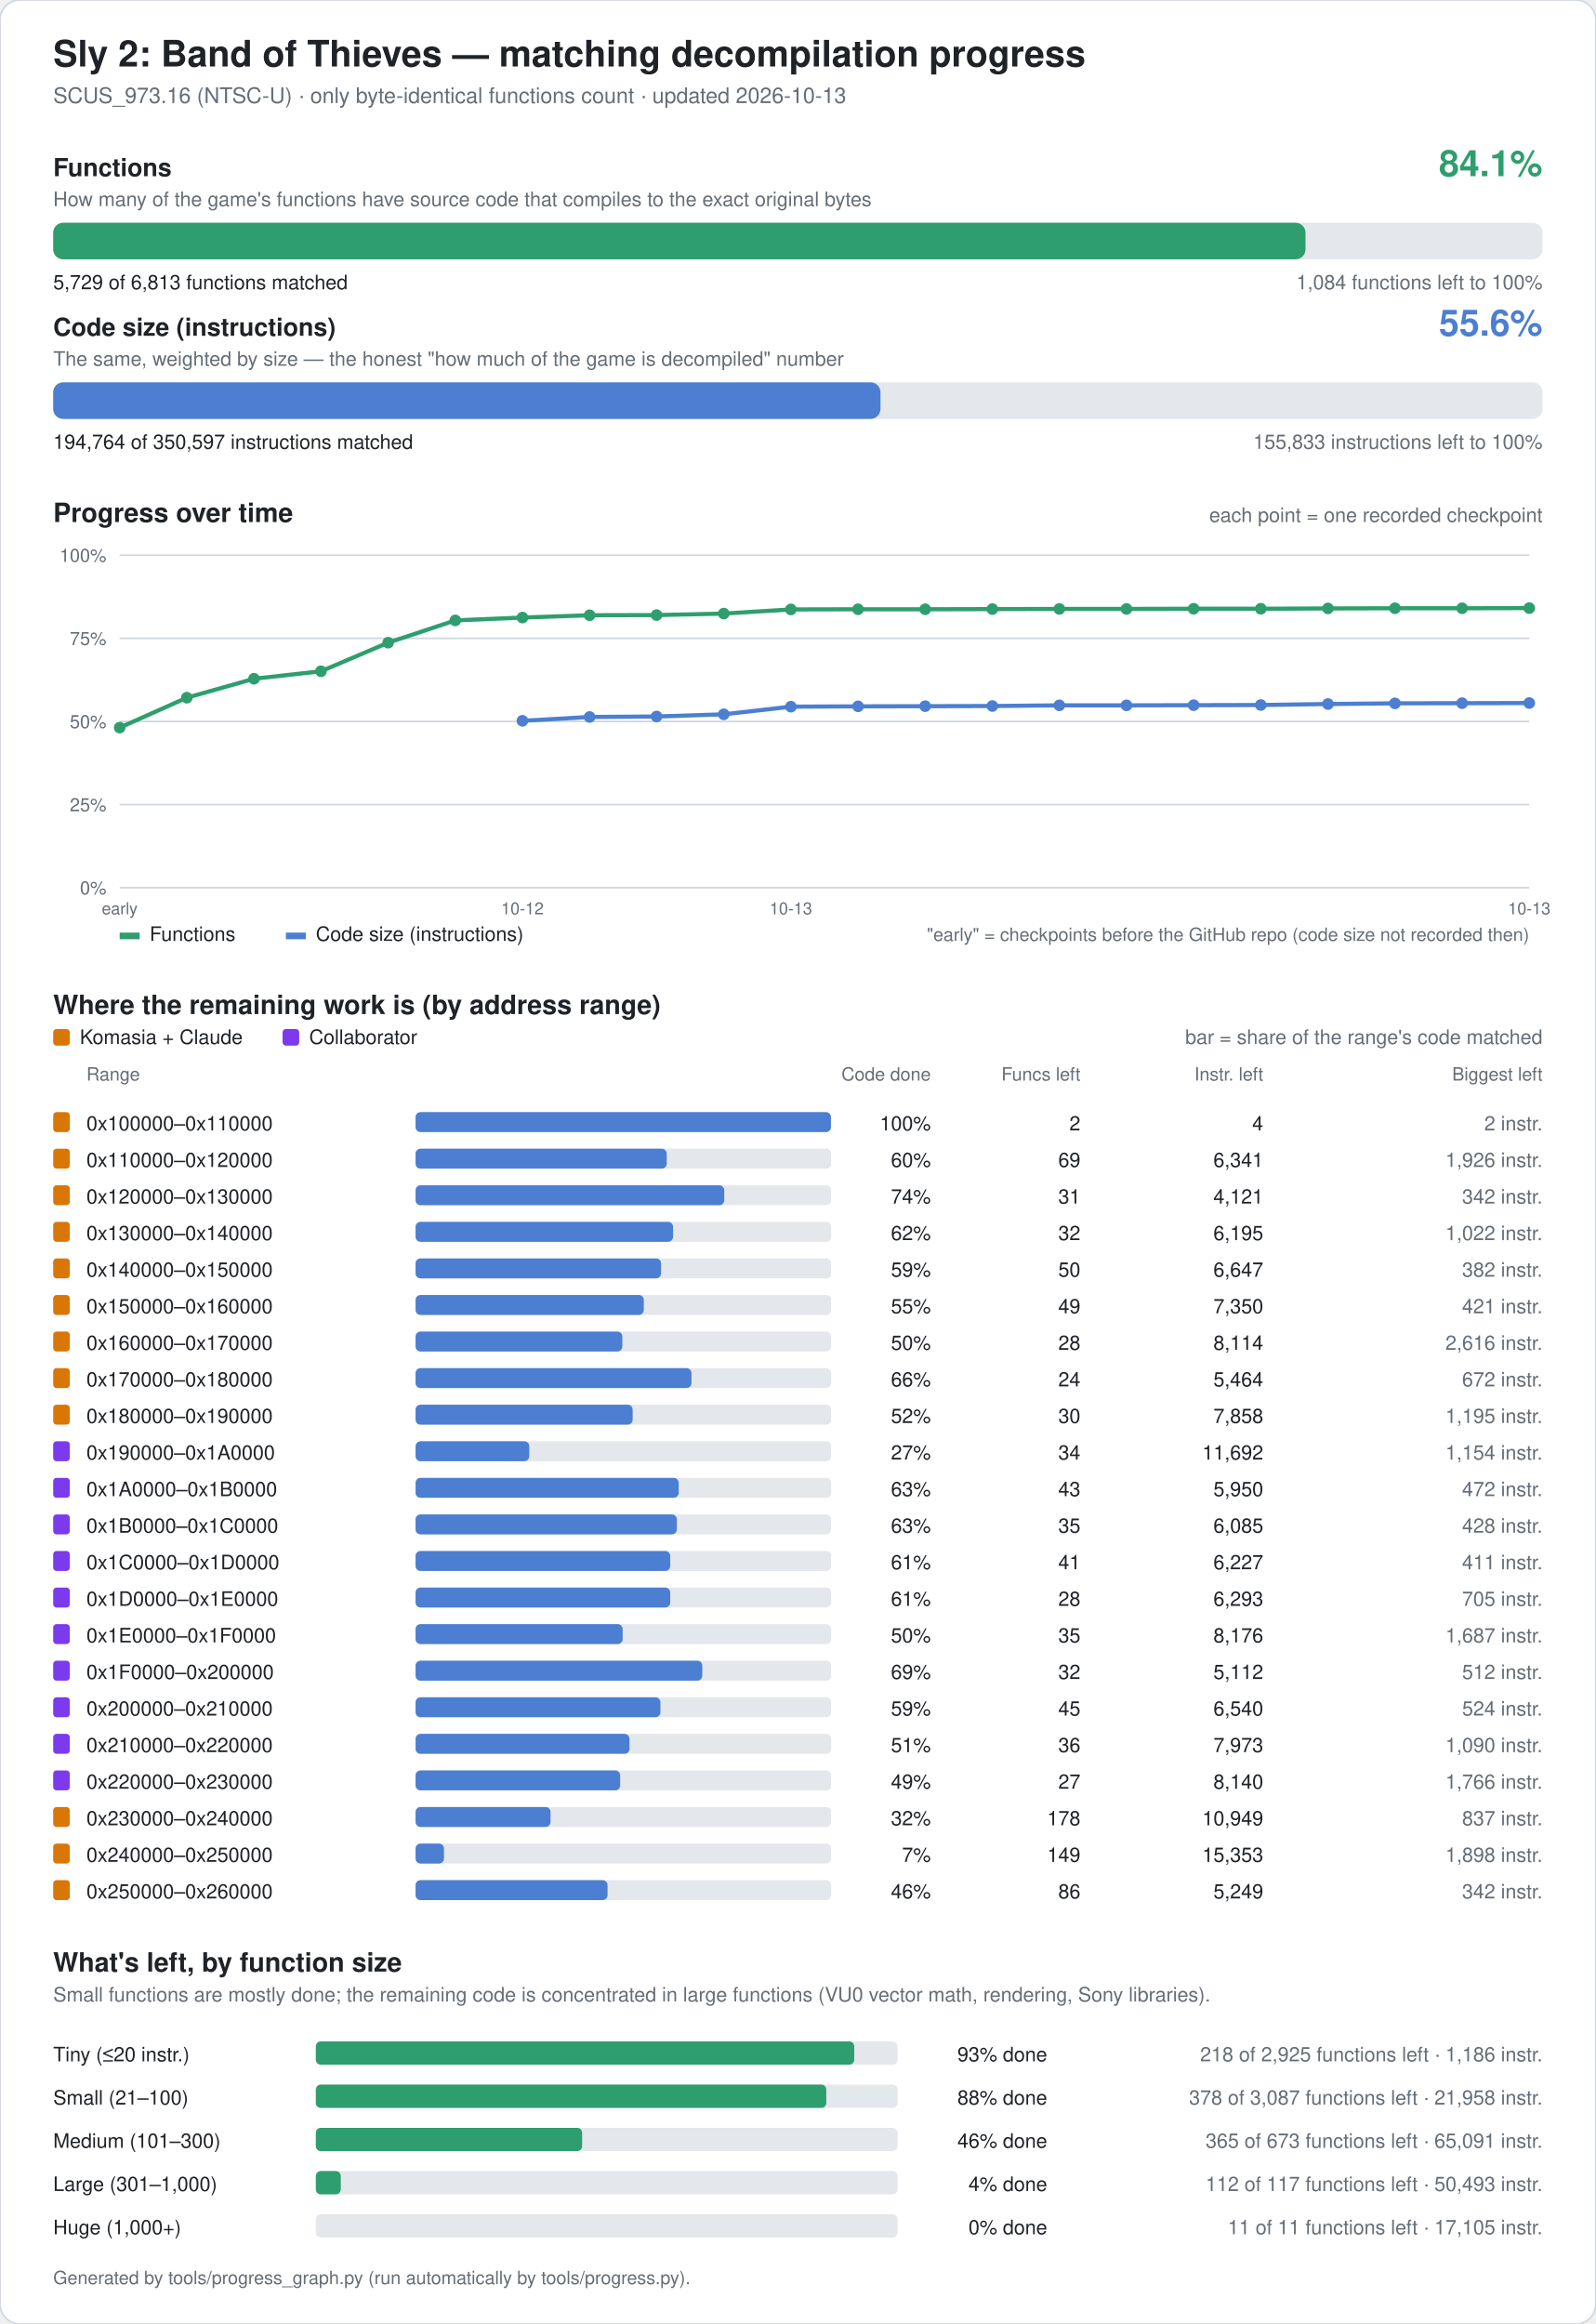
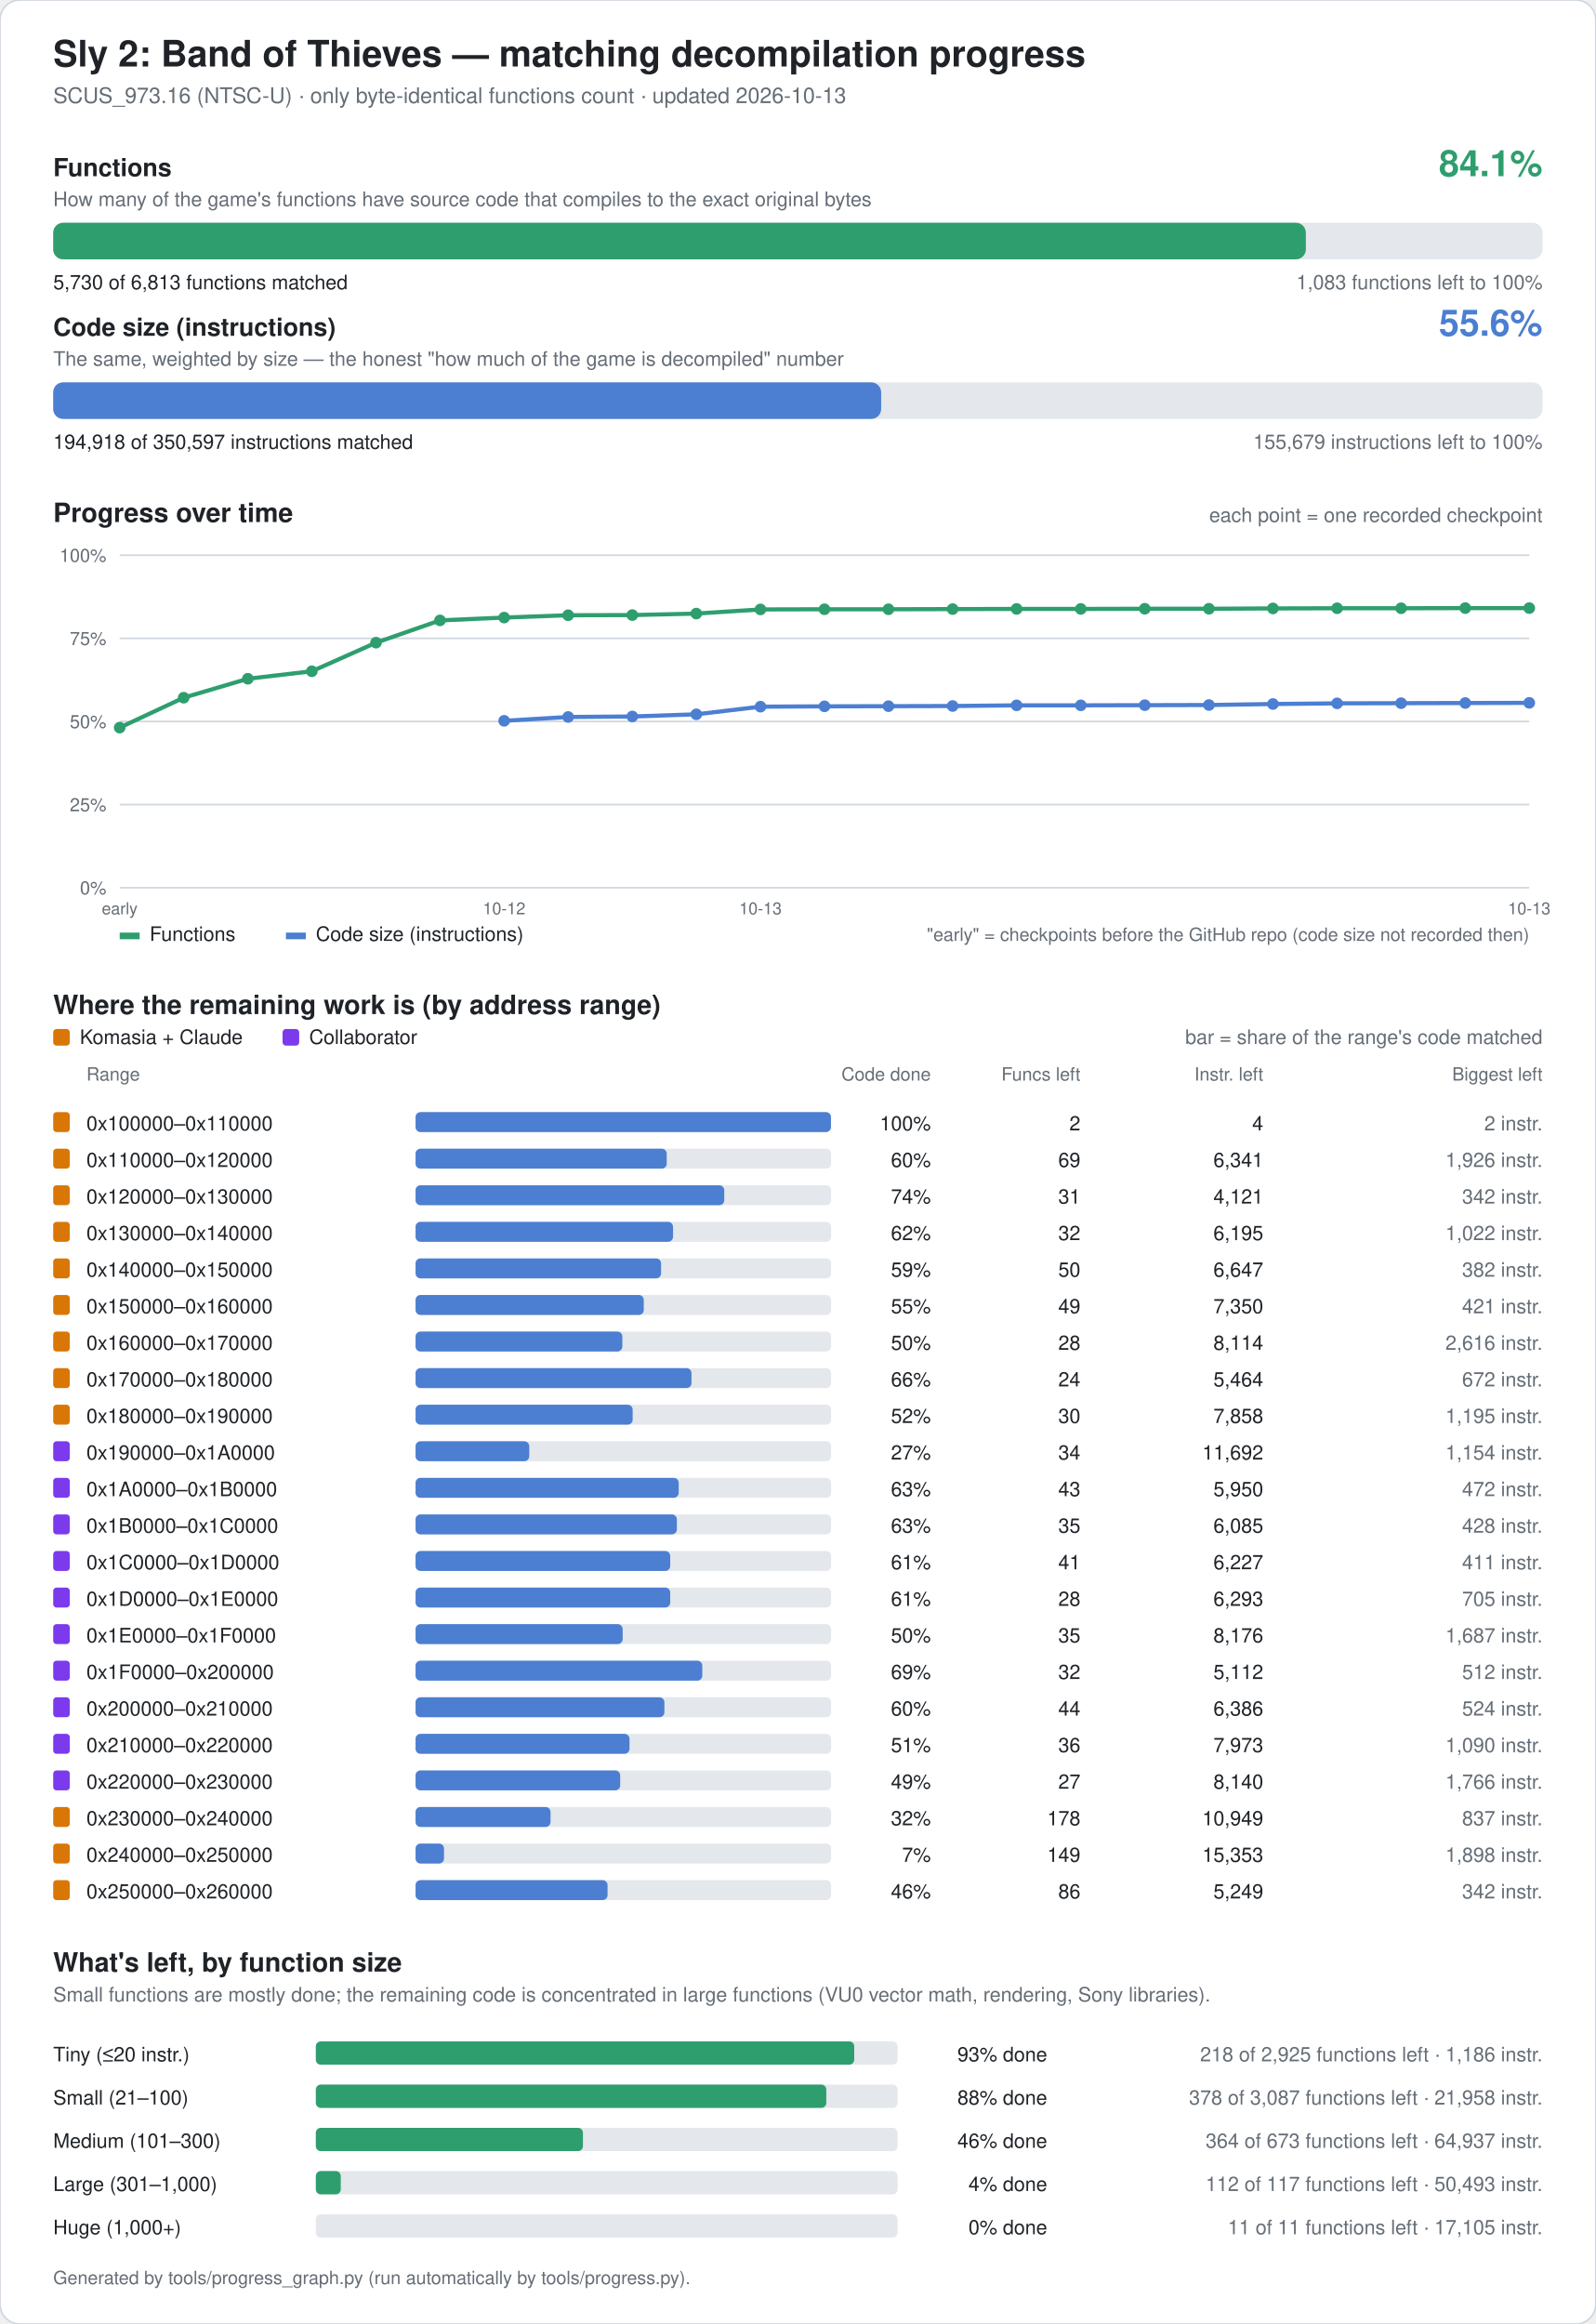
<svg xmlns="http://www.w3.org/2000/svg" width="960" height="1398" viewBox="0 0 960 1398" font-family="-apple-system,BlinkMacSystemFont,Segoe UI,Helvetica,Arial,sans-serif">
  <rect width="960" height="1398" rx="12" fill="#ffffff" stroke="#d0d7de" />
  <text x="32.0" y="40.0" font-size="22" fill="#1f2328" text-anchor="start" font-weight="bold">Sly 2: Band of Thieves — matching decompilation progress</text>
  <text x="32.0" y="62.0" font-size="13" fill="#656d76" text-anchor="start" font-weight="normal">SCUS_973.16 (NTSC-U) · only byte-identical functions count · updated 2026-10-13</text>
  <text x="32.0" y="106.0" font-size="15" fill="#1f2328" text-anchor="start" font-weight="bold">Functions</text>
  <text x="928.0" y="106.0" font-size="22" fill="#2f9e6e" text-anchor="end" font-weight="bold">84.1%</text>
  <text x="32.0" y="124.0" font-size="12" fill="#656d76" text-anchor="start" font-weight="normal">How many of the game's functions have source code that compiles to the exact original bytes</text>
  <rect x="32" y="134" width="896" height="22" rx="6" fill="#e4e7ec" />
-   <rect x="32" y="134" width="753.4" height="22" rx="6" fill="#2f9e6e" />
-   <text x="32.0" y="174.0" font-size="12" fill="#1f2328" text-anchor="start" font-weight="normal">5,729 of 6,813 functions matched</text>
-   <text x="928.0" y="174.0" font-size="12" fill="#656d76" text-anchor="end" font-weight="normal">1,084 functions left to 100%</text>
+   <rect x="32" y="134" width="753.6" height="22" rx="6" fill="#2f9e6e" />
+   <text x="32.0" y="174.0" font-size="12" fill="#1f2328" text-anchor="start" font-weight="normal">5,730 of 6,813 functions matched</text>
+   <text x="928.0" y="174.0" font-size="12" fill="#656d76" text-anchor="end" font-weight="normal">1,083 functions left to 100%</text>
  <text x="32.0" y="202.0" font-size="15" fill="#1f2328" text-anchor="start" font-weight="bold">Code size (instructions)</text>
  <text x="928.0" y="202.0" font-size="22" fill="#4c7fd1" text-anchor="end" font-weight="bold">55.6%</text>
  <text x="32.0" y="220.0" font-size="12" fill="#656d76" text-anchor="start" font-weight="normal">The same, weighted by size — the honest "how much of the game is decompiled" number</text>
  <rect x="32" y="230" width="896" height="22" rx="6" fill="#e4e7ec" />
-   <rect x="32" y="230" width="497.7" height="22" rx="6" fill="#4c7fd1" />
-   <text x="32.0" y="270.0" font-size="12" fill="#1f2328" text-anchor="start" font-weight="normal">194,764 of 350,597 instructions matched</text>
-   <text x="928.0" y="270.0" font-size="12" fill="#656d76" text-anchor="end" font-weight="normal">155,833 instructions left to 100%</text>
+   <rect x="32" y="230" width="498.1" height="22" rx="6" fill="#4c7fd1" />
+   <text x="32.0" y="270.0" font-size="12" fill="#1f2328" text-anchor="start" font-weight="normal">194,918 of 350,597 instructions matched</text>
+   <text x="928.0" y="270.0" font-size="12" fill="#656d76" text-anchor="end" font-weight="normal">155,679 instructions left to 100%</text>
  <text x="32.0" y="314.0" font-size="16" fill="#1f2328" text-anchor="start" font-weight="bold">Progress over time</text>
  <text x="928.0" y="314.0" font-size="12" fill="#656d76" text-anchor="end" font-weight="normal">each point = one recorded checkpoint</text>
  <line x1="72" y1="534.0" x2="920" y2="534.0" stroke="#d0d7de" stroke-width="1" />
  <text x="64.0" y="538.0" font-size="11" fill="#656d76" text-anchor="end" font-weight="normal">0%</text>
  <line x1="72" y1="484.0" x2="920" y2="484.0" stroke="#d0d7de" stroke-width="1" />
  <text x="64.0" y="488.0" font-size="11" fill="#656d76" text-anchor="end" font-weight="normal">25%</text>
  <line x1="72" y1="434.0" x2="920" y2="434.0" stroke="#d0d7de" stroke-width="1" />
  <text x="64.0" y="438.0" font-size="11" fill="#656d76" text-anchor="end" font-weight="normal">50%</text>
  <line x1="72" y1="384.0" x2="920" y2="384.0" stroke="#d0d7de" stroke-width="1" />
  <text x="64.0" y="388.0" font-size="11" fill="#656d76" text-anchor="end" font-weight="normal">75%</text>
  <line x1="72" y1="334.0" x2="920" y2="334.0" stroke="#d0d7de" stroke-width="1" />
  <text x="64.0" y="338.0" font-size="11" fill="#656d76" text-anchor="end" font-weight="normal">100%</text>
-   <polyline fill="none" stroke="#2f9e6e" stroke-width="2.5" stroke-linejoin="round" points="72.0,437.7 112.4,419.7 152.8,408.3 193.1,403.8 233.5,386.6 273.9,373.2 314.3,371.5 354.7,370.1 395.0,370.0 435.4,369.1 475.8,366.6 516.2,366.5 556.6,366.5 597.0,366.4 637.3,366.3 677.7,366.3 718.1,366.2 758.5,366.2 798.9,366.0 839.2,365.9 879.6,365.9 920.0,365.8" />
+   <polyline fill="none" stroke="#2f9e6e" stroke-width="2.5" stroke-linejoin="round" points="72.0,437.7 110.5,419.7 149.1,408.3 187.6,403.8 226.2,386.6 264.7,373.2 303.3,371.5 341.8,370.1 380.4,370.0 418.9,369.1 457.5,366.6 496.0,366.5 534.5,366.5 573.1,366.4 611.6,366.3 650.2,366.3 688.7,366.2 727.3,366.2 765.8,366.0 804.4,365.9 842.9,365.9 881.5,365.8 920.0,365.8" />
  <circle cx="72.0" cy="437.7" r="3.5" fill="#2f9e6e" />
-   <circle cx="112.4" cy="419.7" r="3.5" fill="#2f9e6e" />
-   <circle cx="152.8" cy="408.3" r="3.5" fill="#2f9e6e" />
-   <circle cx="193.1" cy="403.8" r="3.5" fill="#2f9e6e" />
-   <circle cx="233.5" cy="386.6" r="3.5" fill="#2f9e6e" />
-   <circle cx="273.9" cy="373.2" r="3.5" fill="#2f9e6e" />
-   <circle cx="314.3" cy="371.5" r="3.5" fill="#2f9e6e" />
-   <circle cx="354.7" cy="370.1" r="3.5" fill="#2f9e6e" />
-   <circle cx="395.0" cy="370.0" r="3.5" fill="#2f9e6e" />
-   <circle cx="435.4" cy="369.1" r="3.5" fill="#2f9e6e" />
-   <circle cx="475.8" cy="366.6" r="3.5" fill="#2f9e6e" />
-   <circle cx="516.2" cy="366.5" r="3.5" fill="#2f9e6e" />
-   <circle cx="556.6" cy="366.5" r="3.5" fill="#2f9e6e" />
-   <circle cx="597.0" cy="366.4" r="3.5" fill="#2f9e6e" />
-   <circle cx="637.3" cy="366.3" r="3.5" fill="#2f9e6e" />
-   <circle cx="677.7" cy="366.3" r="3.5" fill="#2f9e6e" />
-   <circle cx="718.1" cy="366.2" r="3.5" fill="#2f9e6e" />
-   <circle cx="758.5" cy="366.2" r="3.5" fill="#2f9e6e" />
-   <circle cx="798.9" cy="366.0" r="3.5" fill="#2f9e6e" />
-   <circle cx="839.2" cy="365.9" r="3.5" fill="#2f9e6e" />
-   <circle cx="879.6" cy="365.9" r="3.5" fill="#2f9e6e" />
+   <circle cx="110.5" cy="419.7" r="3.5" fill="#2f9e6e" />
+   <circle cx="149.1" cy="408.3" r="3.5" fill="#2f9e6e" />
+   <circle cx="187.6" cy="403.8" r="3.5" fill="#2f9e6e" />
+   <circle cx="226.2" cy="386.6" r="3.5" fill="#2f9e6e" />
+   <circle cx="264.7" cy="373.2" r="3.5" fill="#2f9e6e" />
+   <circle cx="303.3" cy="371.5" r="3.5" fill="#2f9e6e" />
+   <circle cx="341.8" cy="370.1" r="3.5" fill="#2f9e6e" />
+   <circle cx="380.4" cy="370.0" r="3.5" fill="#2f9e6e" />
+   <circle cx="418.9" cy="369.1" r="3.5" fill="#2f9e6e" />
+   <circle cx="457.5" cy="366.6" r="3.5" fill="#2f9e6e" />
+   <circle cx="496.0" cy="366.5" r="3.5" fill="#2f9e6e" />
+   <circle cx="534.5" cy="366.5" r="3.5" fill="#2f9e6e" />
+   <circle cx="573.1" cy="366.4" r="3.5" fill="#2f9e6e" />
+   <circle cx="611.6" cy="366.3" r="3.5" fill="#2f9e6e" />
+   <circle cx="650.2" cy="366.3" r="3.5" fill="#2f9e6e" />
+   <circle cx="688.7" cy="366.2" r="3.5" fill="#2f9e6e" />
+   <circle cx="727.3" cy="366.2" r="3.5" fill="#2f9e6e" />
+   <circle cx="765.8" cy="366.0" r="3.5" fill="#2f9e6e" />
+   <circle cx="804.4" cy="365.9" r="3.5" fill="#2f9e6e" />
+   <circle cx="842.9" cy="365.9" r="3.5" fill="#2f9e6e" />
+   <circle cx="881.5" cy="365.8" r="3.5" fill="#2f9e6e" />
  <circle cx="920.0" cy="365.8" r="3.5" fill="#2f9e6e" />
-   <polyline fill="none" stroke="#4c7fd1" stroke-width="2.5" stroke-linejoin="round" points="314.3,433.6 354.7,431.3 395.0,431.0 435.4,429.7 475.8,425.1 516.2,424.9 556.6,424.8 597.0,424.7 637.3,424.3 677.7,424.3 718.1,424.2 758.5,424.1 798.9,423.5 839.2,423.1 879.6,423.0 920.0,422.9" />
-   <circle cx="314.3" cy="433.6" r="3.5" fill="#4c7fd1" />
-   <circle cx="354.7" cy="431.3" r="3.5" fill="#4c7fd1" />
-   <circle cx="395.0" cy="431.0" r="3.5" fill="#4c7fd1" />
-   <circle cx="435.4" cy="429.7" r="3.5" fill="#4c7fd1" />
-   <circle cx="475.8" cy="425.1" r="3.5" fill="#4c7fd1" />
-   <circle cx="516.2" cy="424.9" r="3.5" fill="#4c7fd1" />
-   <circle cx="556.6" cy="424.8" r="3.5" fill="#4c7fd1" />
-   <circle cx="597.0" cy="424.7" r="3.5" fill="#4c7fd1" />
-   <circle cx="637.3" cy="424.3" r="3.5" fill="#4c7fd1" />
-   <circle cx="677.7" cy="424.3" r="3.5" fill="#4c7fd1" />
-   <circle cx="718.1" cy="424.2" r="3.5" fill="#4c7fd1" />
-   <circle cx="758.5" cy="424.1" r="3.5" fill="#4c7fd1" />
-   <circle cx="798.9" cy="423.5" r="3.5" fill="#4c7fd1" />
-   <circle cx="839.2" cy="423.1" r="3.5" fill="#4c7fd1" />
-   <circle cx="879.6" cy="423.0" r="3.5" fill="#4c7fd1" />
-   <circle cx="920.0" cy="422.9" r="3.5" fill="#4c7fd1" />
+   <polyline fill="none" stroke="#4c7fd1" stroke-width="2.5" stroke-linejoin="round" points="303.3,433.6 341.8,431.3 380.4,431.0 418.9,429.7 457.5,425.1 496.0,424.9 534.5,424.8 573.1,424.7 611.6,424.3 650.2,424.3 688.7,424.2 727.3,424.1 765.8,423.5 804.4,423.1 842.9,423.0 881.5,422.9 920.0,422.8" />
+   <circle cx="303.3" cy="433.6" r="3.5" fill="#4c7fd1" />
+   <circle cx="341.8" cy="431.3" r="3.5" fill="#4c7fd1" />
+   <circle cx="380.4" cy="431.0" r="3.5" fill="#4c7fd1" />
+   <circle cx="418.9" cy="429.7" r="3.5" fill="#4c7fd1" />
+   <circle cx="457.5" cy="425.1" r="3.5" fill="#4c7fd1" />
+   <circle cx="496.0" cy="424.9" r="3.5" fill="#4c7fd1" />
+   <circle cx="534.5" cy="424.8" r="3.5" fill="#4c7fd1" />
+   <circle cx="573.1" cy="424.7" r="3.5" fill="#4c7fd1" />
+   <circle cx="611.6" cy="424.3" r="3.5" fill="#4c7fd1" />
+   <circle cx="650.2" cy="424.3" r="3.5" fill="#4c7fd1" />
+   <circle cx="688.7" cy="424.2" r="3.5" fill="#4c7fd1" />
+   <circle cx="727.3" cy="424.1" r="3.5" fill="#4c7fd1" />
+   <circle cx="765.8" cy="423.5" r="3.5" fill="#4c7fd1" />
+   <circle cx="804.4" cy="423.1" r="3.5" fill="#4c7fd1" />
+   <circle cx="842.9" cy="423.0" r="3.5" fill="#4c7fd1" />
+   <circle cx="881.5" cy="422.9" r="3.5" fill="#4c7fd1" />
+   <circle cx="920.0" cy="422.8" r="3.5" fill="#4c7fd1" />
  <text x="72.0" y="550.0" font-size="10" fill="#656d76" text-anchor="middle" font-weight="normal">early</text>
-   <text x="314.3" y="550.0" font-size="10" fill="#656d76" text-anchor="middle" font-weight="normal">10-12</text>
-   <text x="475.8" y="550.0" font-size="10" fill="#656d76" text-anchor="middle" font-weight="normal">10-13</text>
+   <text x="303.3" y="550.0" font-size="10" fill="#656d76" text-anchor="middle" font-weight="normal">10-12</text>
+   <text x="457.5" y="550.0" font-size="10" fill="#656d76" text-anchor="middle" font-weight="normal">10-13</text>
  <text x="920.0" y="550.0" font-size="10" fill="#656d76" text-anchor="middle" font-weight="normal">10-13</text>
  <rect x="72" y="561" width="12" height="4" fill="#2f9e6e" />
  <text x="90.0" y="566.0" font-size="12" fill="#1f2328" text-anchor="start" font-weight="normal">Functions</text>
  <rect x="172" y="561" width="12" height="4" fill="#4c7fd1" />
  <text x="190.0" y="566.0" font-size="12" fill="#1f2328" text-anchor="start" font-weight="normal">Code size (instructions)</text>
  <text x="920.0" y="566.0" font-size="11" fill="#656d76" text-anchor="end" font-weight="normal">"early" = checkpoints before the GitHub repo (code size not recorded then)</text>
  <text x="32.0" y="610.0" font-size="16" fill="#1f2328" text-anchor="start" font-weight="bold">Where the remaining work is (by address range)</text>
  <rect x="32" y="619" width="10" height="10" rx="2" fill="#d97706" />
  <text x="48.0" y="628.0" font-size="12" fill="#1f2328" text-anchor="start" font-weight="normal">Komasia + Claude</text>
  <rect x="170" y="619" width="10" height="10" rx="2" fill="#7c3aed" />
  <text x="186.0" y="628.0" font-size="12" fill="#1f2328" text-anchor="start" font-weight="normal">Collaborator</text>
  <text x="928.0" y="628.0" font-size="12" fill="#656d76" text-anchor="end" font-weight="normal">bar = share of the range's code matched</text>
  <text x="52.0" y="650.0" font-size="11" fill="#656d76" text-anchor="start" font-weight="normal">Range</text>
  <text x="560.0" y="650.0" font-size="11" fill="#656d76" text-anchor="end" font-weight="normal">Code done</text>
  <text x="650.0" y="650.0" font-size="11" fill="#656d76" text-anchor="end" font-weight="normal">Funcs left</text>
  <text x="760.0" y="650.0" font-size="11" fill="#656d76" text-anchor="end" font-weight="normal">Instr. left</text>
  <text x="928.0" y="650.0" font-size="11" fill="#656d76" text-anchor="end" font-weight="normal">Biggest left</text>
  <rect x="32" y="669" width="10" height="12" rx="2" fill="#d97706" />
  <text x="52.0" y="680.0" font-size="12" fill="#1f2328" text-anchor="start" font-weight="normal">0x100000–0x110000</text>
  <rect x="250" y="669" width="250" height="12" rx="3" fill="#e4e7ec" />
  <rect x="250" y="669" width="249.9" height="12" rx="3" fill="#4c7fd1" />
  <text x="560.0" y="680.0" font-size="12" fill="#1f2328" text-anchor="end" font-weight="normal">100%</text>
  <text x="650.0" y="680.0" font-size="12" fill="#1f2328" text-anchor="end" font-weight="normal">2</text>
  <text x="760.0" y="680.0" font-size="12" fill="#1f2328" text-anchor="end" font-weight="normal">4</text>
  <text x="928.0" y="680.0" font-size="12" fill="#656d76" text-anchor="end" font-weight="normal">2 instr.</text>
  <rect x="32" y="691" width="10" height="12" rx="2" fill="#d97706" />
  <text x="52.0" y="702.0" font-size="12" fill="#1f2328" text-anchor="start" font-weight="normal">0x110000–0x120000</text>
  <rect x="250" y="691" width="250" height="12" rx="3" fill="#e4e7ec" />
  <rect x="250" y="691" width="151.1" height="12" rx="3" fill="#4c7fd1" />
  <text x="560.0" y="702.0" font-size="12" fill="#1f2328" text-anchor="end" font-weight="normal">60%</text>
  <text x="650.0" y="702.0" font-size="12" fill="#1f2328" text-anchor="end" font-weight="normal">69</text>
  <text x="760.0" y="702.0" font-size="12" fill="#1f2328" text-anchor="end" font-weight="normal">6,341</text>
  <text x="928.0" y="702.0" font-size="12" fill="#656d76" text-anchor="end" font-weight="normal">1,926 instr.</text>
  <rect x="32" y="713" width="10" height="12" rx="2" fill="#d97706" />
  <text x="52.0" y="724.0" font-size="12" fill="#1f2328" text-anchor="start" font-weight="normal">0x120000–0x130000</text>
  <rect x="250" y="713" width="250" height="12" rx="3" fill="#e4e7ec" />
  <rect x="250" y="713" width="185.7" height="12" rx="3" fill="#4c7fd1" />
  <text x="560.0" y="724.0" font-size="12" fill="#1f2328" text-anchor="end" font-weight="normal">74%</text>
  <text x="650.0" y="724.0" font-size="12" fill="#1f2328" text-anchor="end" font-weight="normal">31</text>
  <text x="760.0" y="724.0" font-size="12" fill="#1f2328" text-anchor="end" font-weight="normal">4,121</text>
  <text x="928.0" y="724.0" font-size="12" fill="#656d76" text-anchor="end" font-weight="normal">342 instr.</text>
  <rect x="32" y="735" width="10" height="12" rx="2" fill="#d97706" />
  <text x="52.0" y="746.0" font-size="12" fill="#1f2328" text-anchor="start" font-weight="normal">0x130000–0x140000</text>
  <rect x="250" y="735" width="250" height="12" rx="3" fill="#e4e7ec" />
  <rect x="250" y="735" width="154.9" height="12" rx="3" fill="#4c7fd1" />
  <text x="560.0" y="746.0" font-size="12" fill="#1f2328" text-anchor="end" font-weight="normal">62%</text>
  <text x="650.0" y="746.0" font-size="12" fill="#1f2328" text-anchor="end" font-weight="normal">32</text>
  <text x="760.0" y="746.0" font-size="12" fill="#1f2328" text-anchor="end" font-weight="normal">6,195</text>
  <text x="928.0" y="746.0" font-size="12" fill="#656d76" text-anchor="end" font-weight="normal">1,022 instr.</text>
  <rect x="32" y="757" width="10" height="12" rx="2" fill="#d97706" />
  <text x="52.0" y="768.0" font-size="12" fill="#1f2328" text-anchor="start" font-weight="normal">0x140000–0x150000</text>
  <rect x="250" y="757" width="250" height="12" rx="3" fill="#e4e7ec" />
  <rect x="250" y="757" width="147.7" height="12" rx="3" fill="#4c7fd1" />
  <text x="560.0" y="768.0" font-size="12" fill="#1f2328" text-anchor="end" font-weight="normal">59%</text>
  <text x="650.0" y="768.0" font-size="12" fill="#1f2328" text-anchor="end" font-weight="normal">50</text>
  <text x="760.0" y="768.0" font-size="12" fill="#1f2328" text-anchor="end" font-weight="normal">6,647</text>
  <text x="928.0" y="768.0" font-size="12" fill="#656d76" text-anchor="end" font-weight="normal">382 instr.</text>
  <rect x="32" y="779" width="10" height="12" rx="2" fill="#d97706" />
  <text x="52.0" y="790.0" font-size="12" fill="#1f2328" text-anchor="start" font-weight="normal">0x150000–0x160000</text>
  <rect x="250" y="779" width="250" height="12" rx="3" fill="#e4e7ec" />
  <rect x="250" y="779" width="137.3" height="12" rx="3" fill="#4c7fd1" />
  <text x="560.0" y="790.0" font-size="12" fill="#1f2328" text-anchor="end" font-weight="normal">55%</text>
  <text x="650.0" y="790.0" font-size="12" fill="#1f2328" text-anchor="end" font-weight="normal">49</text>
  <text x="760.0" y="790.0" font-size="12" fill="#1f2328" text-anchor="end" font-weight="normal">7,350</text>
  <text x="928.0" y="790.0" font-size="12" fill="#656d76" text-anchor="end" font-weight="normal">421 instr.</text>
  <rect x="32" y="801" width="10" height="12" rx="2" fill="#d97706" />
  <text x="52.0" y="812.0" font-size="12" fill="#1f2328" text-anchor="start" font-weight="normal">0x160000–0x170000</text>
  <rect x="250" y="801" width="250" height="12" rx="3" fill="#e4e7ec" />
  <rect x="250" y="801" width="124.4" height="12" rx="3" fill="#4c7fd1" />
  <text x="560.0" y="812.0" font-size="12" fill="#1f2328" text-anchor="end" font-weight="normal">50%</text>
  <text x="650.0" y="812.0" font-size="12" fill="#1f2328" text-anchor="end" font-weight="normal">28</text>
  <text x="760.0" y="812.0" font-size="12" fill="#1f2328" text-anchor="end" font-weight="normal">8,114</text>
  <text x="928.0" y="812.0" font-size="12" fill="#656d76" text-anchor="end" font-weight="normal">2,616 instr.</text>
  <rect x="32" y="823" width="10" height="12" rx="2" fill="#d97706" />
  <text x="52.0" y="834.0" font-size="12" fill="#1f2328" text-anchor="start" font-weight="normal">0x170000–0x180000</text>
  <rect x="250" y="823" width="250" height="12" rx="3" fill="#e4e7ec" />
  <rect x="250" y="823" width="166.0" height="12" rx="3" fill="#4c7fd1" />
  <text x="560.0" y="834.0" font-size="12" fill="#1f2328" text-anchor="end" font-weight="normal">66%</text>
  <text x="650.0" y="834.0" font-size="12" fill="#1f2328" text-anchor="end" font-weight="normal">24</text>
  <text x="760.0" y="834.0" font-size="12" fill="#1f2328" text-anchor="end" font-weight="normal">5,464</text>
  <text x="928.0" y="834.0" font-size="12" fill="#656d76" text-anchor="end" font-weight="normal">672 instr.</text>
  <rect x="32" y="845" width="10" height="12" rx="2" fill="#d97706" />
  <text x="52.0" y="856.0" font-size="12" fill="#1f2328" text-anchor="start" font-weight="normal">0x180000–0x190000</text>
  <rect x="250" y="845" width="250" height="12" rx="3" fill="#e4e7ec" />
  <rect x="250" y="845" width="130.6" height="12" rx="3" fill="#4c7fd1" />
  <text x="560.0" y="856.0" font-size="12" fill="#1f2328" text-anchor="end" font-weight="normal">52%</text>
  <text x="650.0" y="856.0" font-size="12" fill="#1f2328" text-anchor="end" font-weight="normal">30</text>
  <text x="760.0" y="856.0" font-size="12" fill="#1f2328" text-anchor="end" font-weight="normal">7,858</text>
  <text x="928.0" y="856.0" font-size="12" fill="#656d76" text-anchor="end" font-weight="normal">1,195 instr.</text>
  <rect x="32" y="867" width="10" height="12" rx="2" fill="#7c3aed" />
  <text x="52.0" y="878.0" font-size="12" fill="#1f2328" text-anchor="start" font-weight="normal">0x190000–0x1A0000</text>
  <rect x="250" y="867" width="250" height="12" rx="3" fill="#e4e7ec" />
  <rect x="250" y="867" width="68.4" height="12" rx="3" fill="#4c7fd1" />
  <text x="560.0" y="878.0" font-size="12" fill="#1f2328" text-anchor="end" font-weight="normal">27%</text>
  <text x="650.0" y="878.0" font-size="12" fill="#1f2328" text-anchor="end" font-weight="normal">34</text>
  <text x="760.0" y="878.0" font-size="12" fill="#1f2328" text-anchor="end" font-weight="normal">11,692</text>
  <text x="928.0" y="878.0" font-size="12" fill="#656d76" text-anchor="end" font-weight="normal">1,154 instr.</text>
  <rect x="32" y="889" width="10" height="12" rx="2" fill="#7c3aed" />
  <text x="52.0" y="900.0" font-size="12" fill="#1f2328" text-anchor="start" font-weight="normal">0x1A0000–0x1B0000</text>
  <rect x="250" y="889" width="250" height="12" rx="3" fill="#e4e7ec" />
  <rect x="250" y="889" width="158.3" height="12" rx="3" fill="#4c7fd1" />
  <text x="560.0" y="900.0" font-size="12" fill="#1f2328" text-anchor="end" font-weight="normal">63%</text>
  <text x="650.0" y="900.0" font-size="12" fill="#1f2328" text-anchor="end" font-weight="normal">43</text>
  <text x="760.0" y="900.0" font-size="12" fill="#1f2328" text-anchor="end" font-weight="normal">5,950</text>
  <text x="928.0" y="900.0" font-size="12" fill="#656d76" text-anchor="end" font-weight="normal">472 instr.</text>
  <rect x="32" y="911" width="10" height="12" rx="2" fill="#7c3aed" />
  <text x="52.0" y="922.0" font-size="12" fill="#1f2328" text-anchor="start" font-weight="normal">0x1B0000–0x1C0000</text>
  <rect x="250" y="911" width="250" height="12" rx="3" fill="#e4e7ec" />
  <rect x="250" y="911" width="157.2" height="12" rx="3" fill="#4c7fd1" />
  <text x="560.0" y="922.0" font-size="12" fill="#1f2328" text-anchor="end" font-weight="normal">63%</text>
  <text x="650.0" y="922.0" font-size="12" fill="#1f2328" text-anchor="end" font-weight="normal">35</text>
  <text x="760.0" y="922.0" font-size="12" fill="#1f2328" text-anchor="end" font-weight="normal">6,085</text>
  <text x="928.0" y="922.0" font-size="12" fill="#656d76" text-anchor="end" font-weight="normal">428 instr.</text>
  <rect x="32" y="933" width="10" height="12" rx="2" fill="#7c3aed" />
  <text x="52.0" y="944.0" font-size="12" fill="#1f2328" text-anchor="start" font-weight="normal">0x1C0000–0x1D0000</text>
  <rect x="250" y="933" width="250" height="12" rx="3" fill="#e4e7ec" />
  <rect x="250" y="933" width="153.2" height="12" rx="3" fill="#4c7fd1" />
  <text x="560.0" y="944.0" font-size="12" fill="#1f2328" text-anchor="end" font-weight="normal">61%</text>
  <text x="650.0" y="944.0" font-size="12" fill="#1f2328" text-anchor="end" font-weight="normal">41</text>
  <text x="760.0" y="944.0" font-size="12" fill="#1f2328" text-anchor="end" font-weight="normal">6,227</text>
  <text x="928.0" y="944.0" font-size="12" fill="#656d76" text-anchor="end" font-weight="normal">411 instr.</text>
  <rect x="32" y="955" width="10" height="12" rx="2" fill="#7c3aed" />
  <text x="52.0" y="966.0" font-size="12" fill="#1f2328" text-anchor="start" font-weight="normal">0x1D0000–0x1E0000</text>
  <rect x="250" y="955" width="250" height="12" rx="3" fill="#e4e7ec" />
  <rect x="250" y="955" width="153.2" height="12" rx="3" fill="#4c7fd1" />
  <text x="560.0" y="966.0" font-size="12" fill="#1f2328" text-anchor="end" font-weight="normal">61%</text>
  <text x="650.0" y="966.0" font-size="12" fill="#1f2328" text-anchor="end" font-weight="normal">28</text>
  <text x="760.0" y="966.0" font-size="12" fill="#1f2328" text-anchor="end" font-weight="normal">6,293</text>
  <text x="928.0" y="966.0" font-size="12" fill="#656d76" text-anchor="end" font-weight="normal">705 instr.</text>
  <rect x="32" y="977" width="10" height="12" rx="2" fill="#7c3aed" />
  <text x="52.0" y="988.0" font-size="12" fill="#1f2328" text-anchor="start" font-weight="normal">0x1E0000–0x1F0000</text>
  <rect x="250" y="977" width="250" height="12" rx="3" fill="#e4e7ec" />
  <rect x="250" y="977" width="124.6" height="12" rx="3" fill="#4c7fd1" />
  <text x="560.0" y="988.0" font-size="12" fill="#1f2328" text-anchor="end" font-weight="normal">50%</text>
  <text x="650.0" y="988.0" font-size="12" fill="#1f2328" text-anchor="end" font-weight="normal">35</text>
  <text x="760.0" y="988.0" font-size="12" fill="#1f2328" text-anchor="end" font-weight="normal">8,176</text>
  <text x="928.0" y="988.0" font-size="12" fill="#656d76" text-anchor="end" font-weight="normal">1,687 instr.</text>
  <rect x="32" y="999" width="10" height="12" rx="2" fill="#7c3aed" />
  <text x="52.0" y="1010.0" font-size="12" fill="#1f2328" text-anchor="start" font-weight="normal">0x1F0000–0x200000</text>
  <rect x="250" y="999" width="250" height="12" rx="3" fill="#e4e7ec" />
  <rect x="250" y="999" width="172.5" height="12" rx="3" fill="#4c7fd1" />
  <text x="560.0" y="1010.0" font-size="12" fill="#1f2328" text-anchor="end" font-weight="normal">69%</text>
  <text x="650.0" y="1010.0" font-size="12" fill="#1f2328" text-anchor="end" font-weight="normal">32</text>
  <text x="760.0" y="1010.0" font-size="12" fill="#1f2328" text-anchor="end" font-weight="normal">5,112</text>
  <text x="928.0" y="1010.0" font-size="12" fill="#656d76" text-anchor="end" font-weight="normal">512 instr.</text>
  <rect x="32" y="1021" width="10" height="12" rx="2" fill="#7c3aed" />
  <text x="52.0" y="1032.0" font-size="12" fill="#1f2328" text-anchor="start" font-weight="normal">0x200000–0x210000</text>
  <rect x="250" y="1021" width="250" height="12" rx="3" fill="#e4e7ec" />
-   <rect x="250" y="1021" width="147.3" height="12" rx="3" fill="#4c7fd1" />
-   <text x="560.0" y="1032.0" font-size="12" fill="#1f2328" text-anchor="end" font-weight="normal">59%</text>
-   <text x="650.0" y="1032.0" font-size="12" fill="#1f2328" text-anchor="end" font-weight="normal">45</text>
-   <text x="760.0" y="1032.0" font-size="12" fill="#1f2328" text-anchor="end" font-weight="normal">6,540</text>
+   <rect x="250" y="1021" width="149.7" height="12" rx="3" fill="#4c7fd1" />
+   <text x="560.0" y="1032.0" font-size="12" fill="#1f2328" text-anchor="end" font-weight="normal">60%</text>
+   <text x="650.0" y="1032.0" font-size="12" fill="#1f2328" text-anchor="end" font-weight="normal">44</text>
+   <text x="760.0" y="1032.0" font-size="12" fill="#1f2328" text-anchor="end" font-weight="normal">6,386</text>
  <text x="928.0" y="1032.0" font-size="12" fill="#656d76" text-anchor="end" font-weight="normal">524 instr.</text>
  <rect x="32" y="1043" width="10" height="12" rx="2" fill="#7c3aed" />
  <text x="52.0" y="1054.0" font-size="12" fill="#1f2328" text-anchor="start" font-weight="normal">0x210000–0x220000</text>
  <rect x="250" y="1043" width="250" height="12" rx="3" fill="#e4e7ec" />
  <rect x="250" y="1043" width="128.7" height="12" rx="3" fill="#4c7fd1" />
  <text x="560.0" y="1054.0" font-size="12" fill="#1f2328" text-anchor="end" font-weight="normal">51%</text>
  <text x="650.0" y="1054.0" font-size="12" fill="#1f2328" text-anchor="end" font-weight="normal">36</text>
  <text x="760.0" y="1054.0" font-size="12" fill="#1f2328" text-anchor="end" font-weight="normal">7,973</text>
  <text x="928.0" y="1054.0" font-size="12" fill="#656d76" text-anchor="end" font-weight="normal">1,090 instr.</text>
  <rect x="32" y="1065" width="10" height="12" rx="2" fill="#7c3aed" />
  <text x="52.0" y="1076.0" font-size="12" fill="#1f2328" text-anchor="start" font-weight="normal">0x220000–0x230000</text>
  <rect x="250" y="1065" width="250" height="12" rx="3" fill="#e4e7ec" />
  <rect x="250" y="1065" width="123.1" height="12" rx="3" fill="#4c7fd1" />
  <text x="560.0" y="1076.0" font-size="12" fill="#1f2328" text-anchor="end" font-weight="normal">49%</text>
  <text x="650.0" y="1076.0" font-size="12" fill="#1f2328" text-anchor="end" font-weight="normal">27</text>
  <text x="760.0" y="1076.0" font-size="12" fill="#1f2328" text-anchor="end" font-weight="normal">8,140</text>
  <text x="928.0" y="1076.0" font-size="12" fill="#656d76" text-anchor="end" font-weight="normal">1,766 instr.</text>
  <rect x="32" y="1087" width="10" height="12" rx="2" fill="#d97706" />
  <text x="52.0" y="1098.0" font-size="12" fill="#1f2328" text-anchor="start" font-weight="normal">0x230000–0x240000</text>
  <rect x="250" y="1087" width="250" height="12" rx="3" fill="#e4e7ec" />
  <rect x="250" y="1087" width="81.2" height="12" rx="3" fill="#4c7fd1" />
  <text x="560.0" y="1098.0" font-size="12" fill="#1f2328" text-anchor="end" font-weight="normal">32%</text>
  <text x="650.0" y="1098.0" font-size="12" fill="#1f2328" text-anchor="end" font-weight="normal">178</text>
  <text x="760.0" y="1098.0" font-size="12" fill="#1f2328" text-anchor="end" font-weight="normal">10,949</text>
  <text x="928.0" y="1098.0" font-size="12" fill="#656d76" text-anchor="end" font-weight="normal">837 instr.</text>
  <rect x="32" y="1109" width="10" height="12" rx="2" fill="#d97706" />
  <text x="52.0" y="1120.0" font-size="12" fill="#1f2328" text-anchor="start" font-weight="normal">0x240000–0x250000</text>
  <rect x="250" y="1109" width="250" height="12" rx="3" fill="#e4e7ec" />
  <rect x="250" y="1109" width="17.1" height="12" rx="3" fill="#4c7fd1" />
  <text x="560.0" y="1120.0" font-size="12" fill="#1f2328" text-anchor="end" font-weight="normal">7%</text>
  <text x="650.0" y="1120.0" font-size="12" fill="#1f2328" text-anchor="end" font-weight="normal">149</text>
  <text x="760.0" y="1120.0" font-size="12" fill="#1f2328" text-anchor="end" font-weight="normal">15,353</text>
  <text x="928.0" y="1120.0" font-size="12" fill="#656d76" text-anchor="end" font-weight="normal">1,898 instr.</text>
  <rect x="32" y="1131" width="10" height="12" rx="2" fill="#d97706" />
  <text x="52.0" y="1142.0" font-size="12" fill="#1f2328" text-anchor="start" font-weight="normal">0x250000–0x260000</text>
  <rect x="250" y="1131" width="250" height="12" rx="3" fill="#e4e7ec" />
  <rect x="250" y="1131" width="115.5" height="12" rx="3" fill="#4c7fd1" />
  <text x="560.0" y="1142.0" font-size="12" fill="#1f2328" text-anchor="end" font-weight="normal">46%</text>
  <text x="650.0" y="1142.0" font-size="12" fill="#1f2328" text-anchor="end" font-weight="normal">86</text>
  <text x="760.0" y="1142.0" font-size="12" fill="#1f2328" text-anchor="end" font-weight="normal">5,249</text>
  <text x="928.0" y="1142.0" font-size="12" fill="#656d76" text-anchor="end" font-weight="normal">342 instr.</text>
  <text x="32.0" y="1186.0" font-size="16" fill="#1f2328" text-anchor="start" font-weight="bold">What's left, by function size</text>
  <text x="32.0" y="1204.0" font-size="12" fill="#656d76" text-anchor="start" font-weight="normal">Small functions are mostly done; the remaining code is concentrated in large functions (VU0 vector math, rendering, Sony libraries).</text>
  <text x="32.0" y="1240.0" font-size="12" fill="#1f2328" text-anchor="start" font-weight="normal">Tiny (≤20 instr.)</text>
  <rect x="190" y="1228" width="350" height="14" rx="3" fill="#e4e7ec" />
  <rect x="190" y="1228" width="323.9" height="14" rx="3" fill="#2f9e6e" />
  <text x="630.0" y="1240.0" font-size="12" fill="#1f2328" text-anchor="end" font-weight="normal">93% done</text>
  <text x="928.0" y="1240.0" font-size="12" fill="#656d76" text-anchor="end" font-weight="normal">218 of 2,925 functions left · 1,186 instr.</text>
  <text x="32.0" y="1266.0" font-size="12" fill="#1f2328" text-anchor="start" font-weight="normal">Small (21–100)</text>
  <rect x="190" y="1254" width="350" height="14" rx="3" fill="#e4e7ec" />
  <rect x="190" y="1254" width="307.1" height="14" rx="3" fill="#2f9e6e" />
  <text x="630.0" y="1266.0" font-size="12" fill="#1f2328" text-anchor="end" font-weight="normal">88% done</text>
  <text x="928.0" y="1266.0" font-size="12" fill="#656d76" text-anchor="end" font-weight="normal">378 of 3,087 functions left · 21,958 instr.</text>
  <text x="32.0" y="1292.0" font-size="12" fill="#1f2328" text-anchor="start" font-weight="normal">Medium (101–300)</text>
  <rect x="190" y="1280" width="350" height="14" rx="3" fill="#e4e7ec" />
-   <rect x="190" y="1280" width="160.2" height="14" rx="3" fill="#2f9e6e" />
+   <rect x="190" y="1280" width="160.7" height="14" rx="3" fill="#2f9e6e" />
  <text x="630.0" y="1292.0" font-size="12" fill="#1f2328" text-anchor="end" font-weight="normal">46% done</text>
-   <text x="928.0" y="1292.0" font-size="12" fill="#656d76" text-anchor="end" font-weight="normal">365 of 673 functions left · 65,091 instr.</text>
+   <text x="928.0" y="1292.0" font-size="12" fill="#656d76" text-anchor="end" font-weight="normal">364 of 673 functions left · 64,937 instr.</text>
  <text x="32.0" y="1318.0" font-size="12" fill="#1f2328" text-anchor="start" font-weight="normal">Large (301–1,000)</text>
  <rect x="190" y="1306" width="350" height="14" rx="3" fill="#e4e7ec" />
  <rect x="190" y="1306" width="15.0" height="14" rx="3" fill="#2f9e6e" />
  <text x="630.0" y="1318.0" font-size="12" fill="#1f2328" text-anchor="end" font-weight="normal">4% done</text>
  <text x="928.0" y="1318.0" font-size="12" fill="#656d76" text-anchor="end" font-weight="normal">112 of 117 functions left · 50,493 instr.</text>
  <text x="32.0" y="1344.0" font-size="12" fill="#1f2328" text-anchor="start" font-weight="normal">Huge (1,000+)</text>
  <rect x="190" y="1332" width="350" height="14" rx="3" fill="#e4e7ec" />
  <rect x="190" y="1332" width="0.0" height="14" rx="3" fill="#2f9e6e" />
  <text x="630.0" y="1344.0" font-size="12" fill="#1f2328" text-anchor="end" font-weight="normal">0% done</text>
  <text x="928.0" y="1344.0" font-size="12" fill="#656d76" text-anchor="end" font-weight="normal">11 of 11 functions left · 17,105 instr.</text>
  <text x="32.0" y="1374.0" font-size="11" fill="#656d76" text-anchor="start" font-weight="normal">Generated by tools/progress_graph.py (run automatically by tools/progress.py).</text>
</svg>
